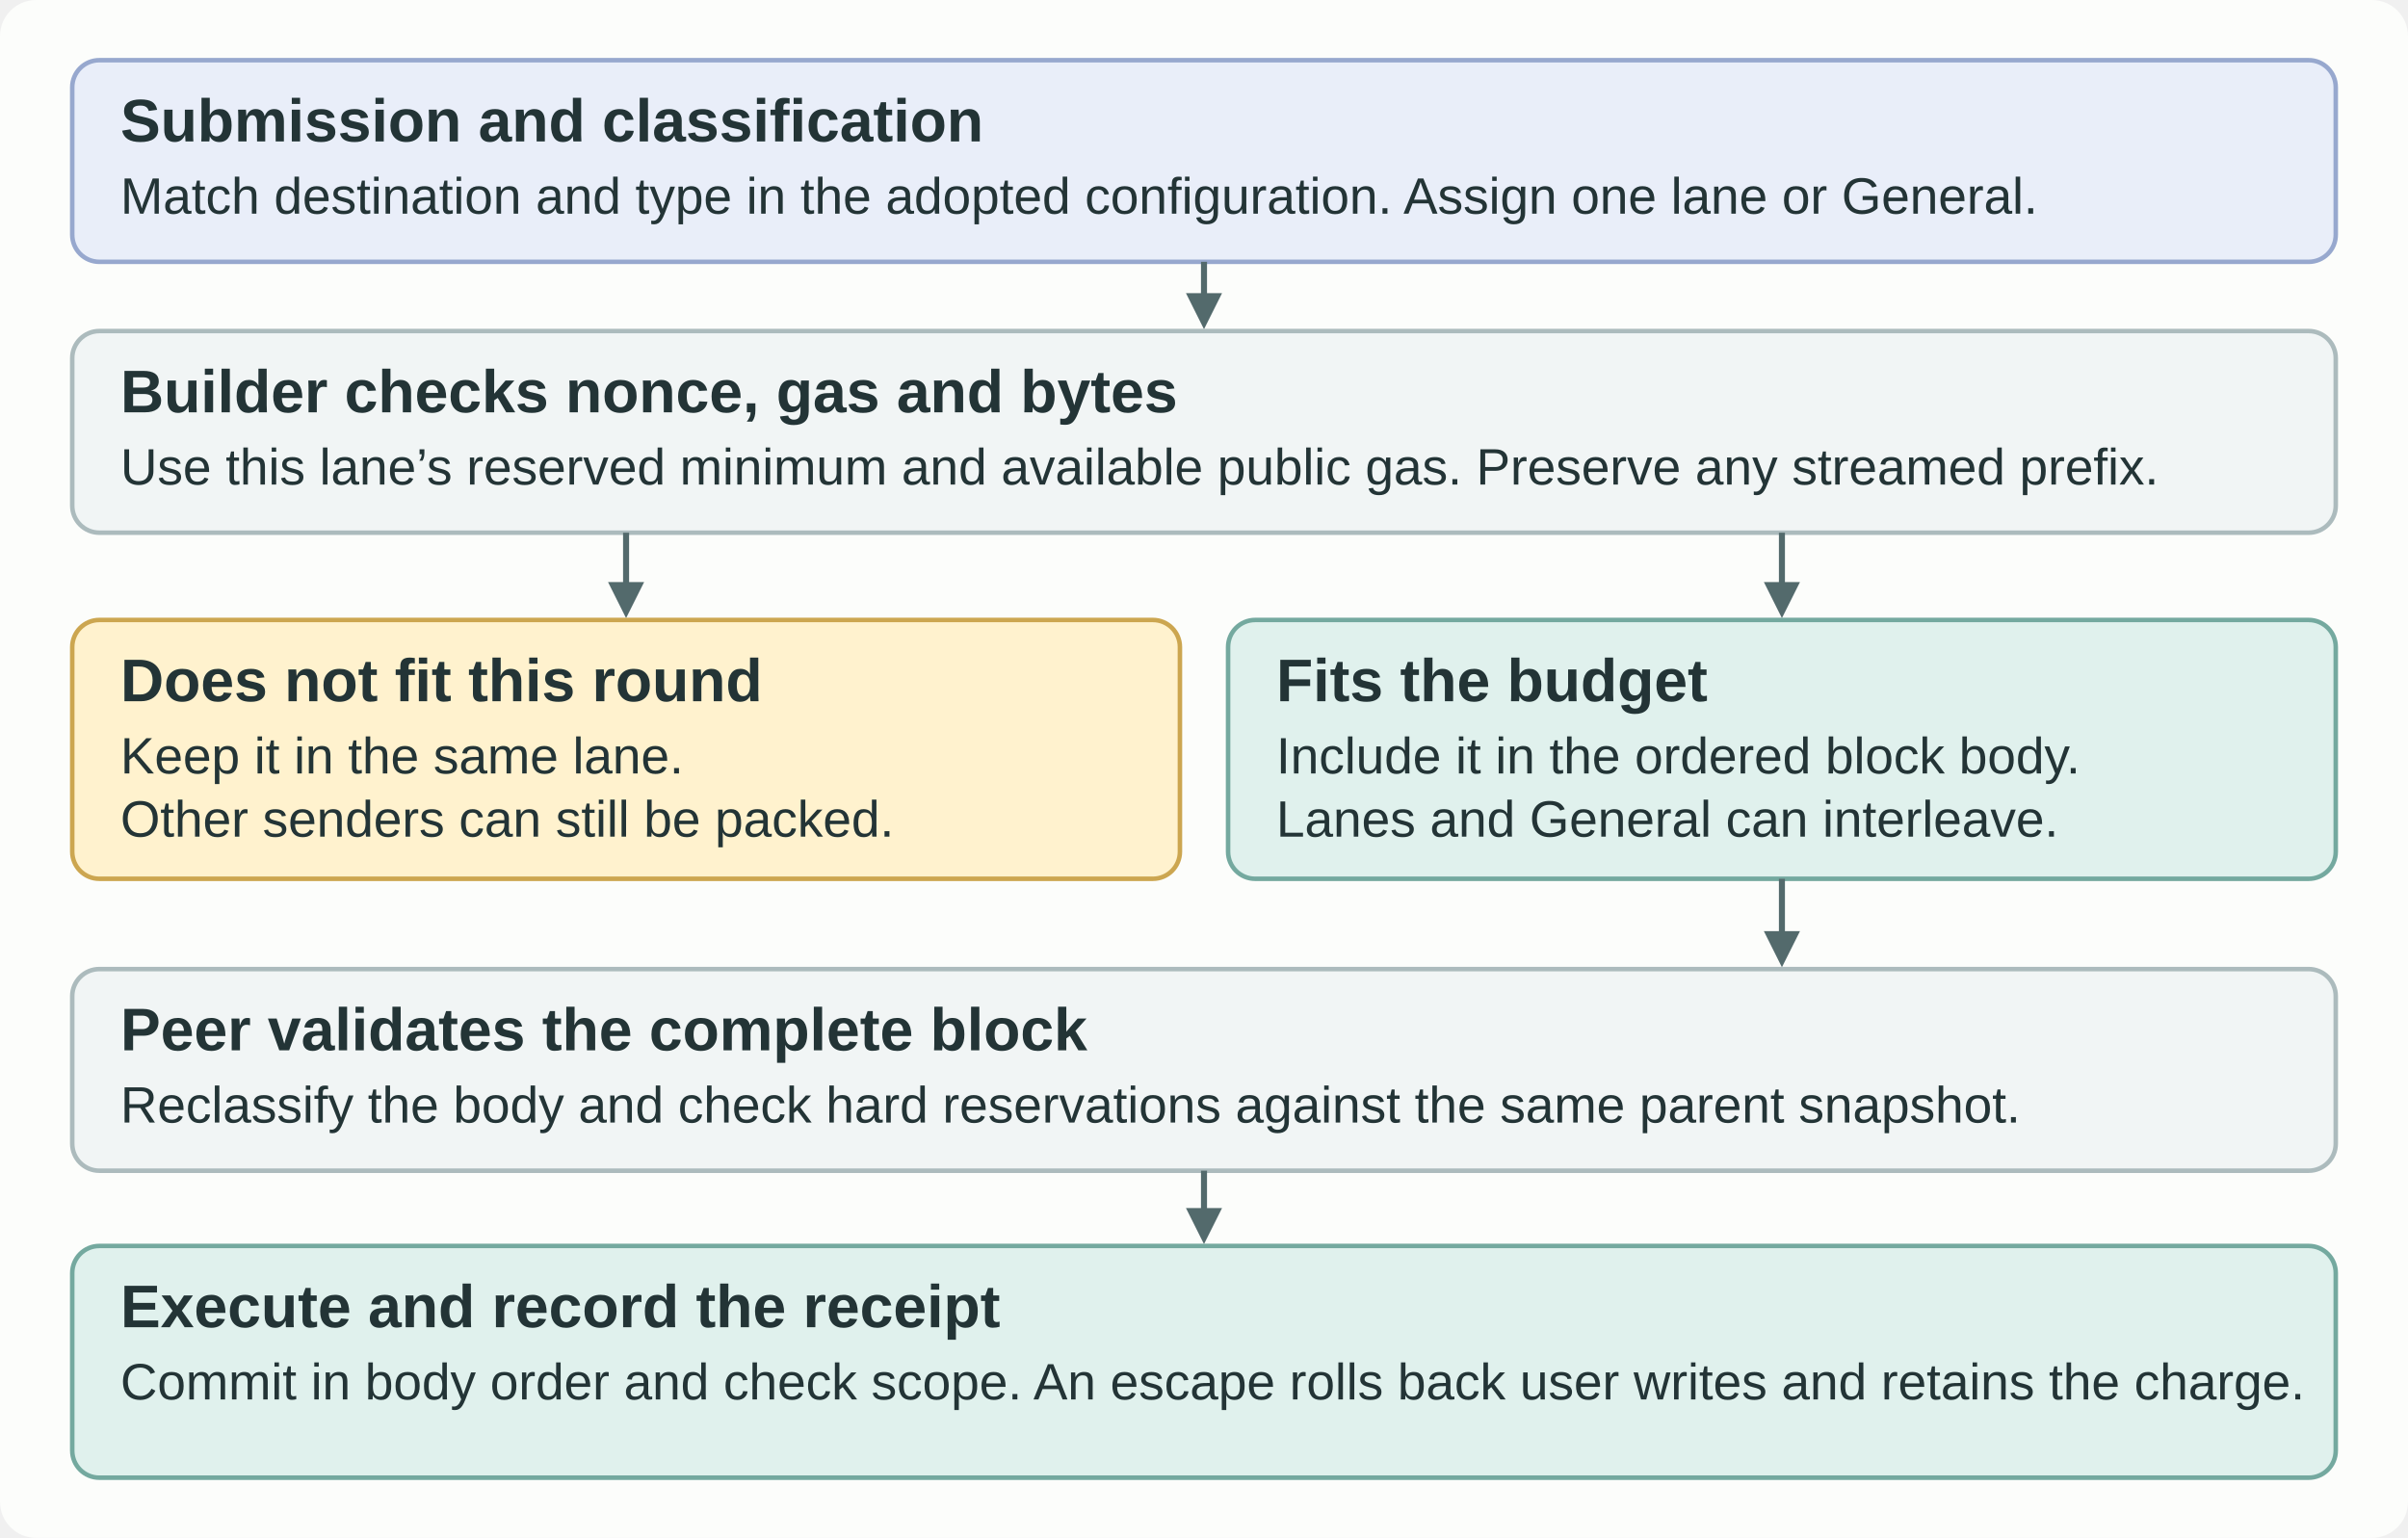
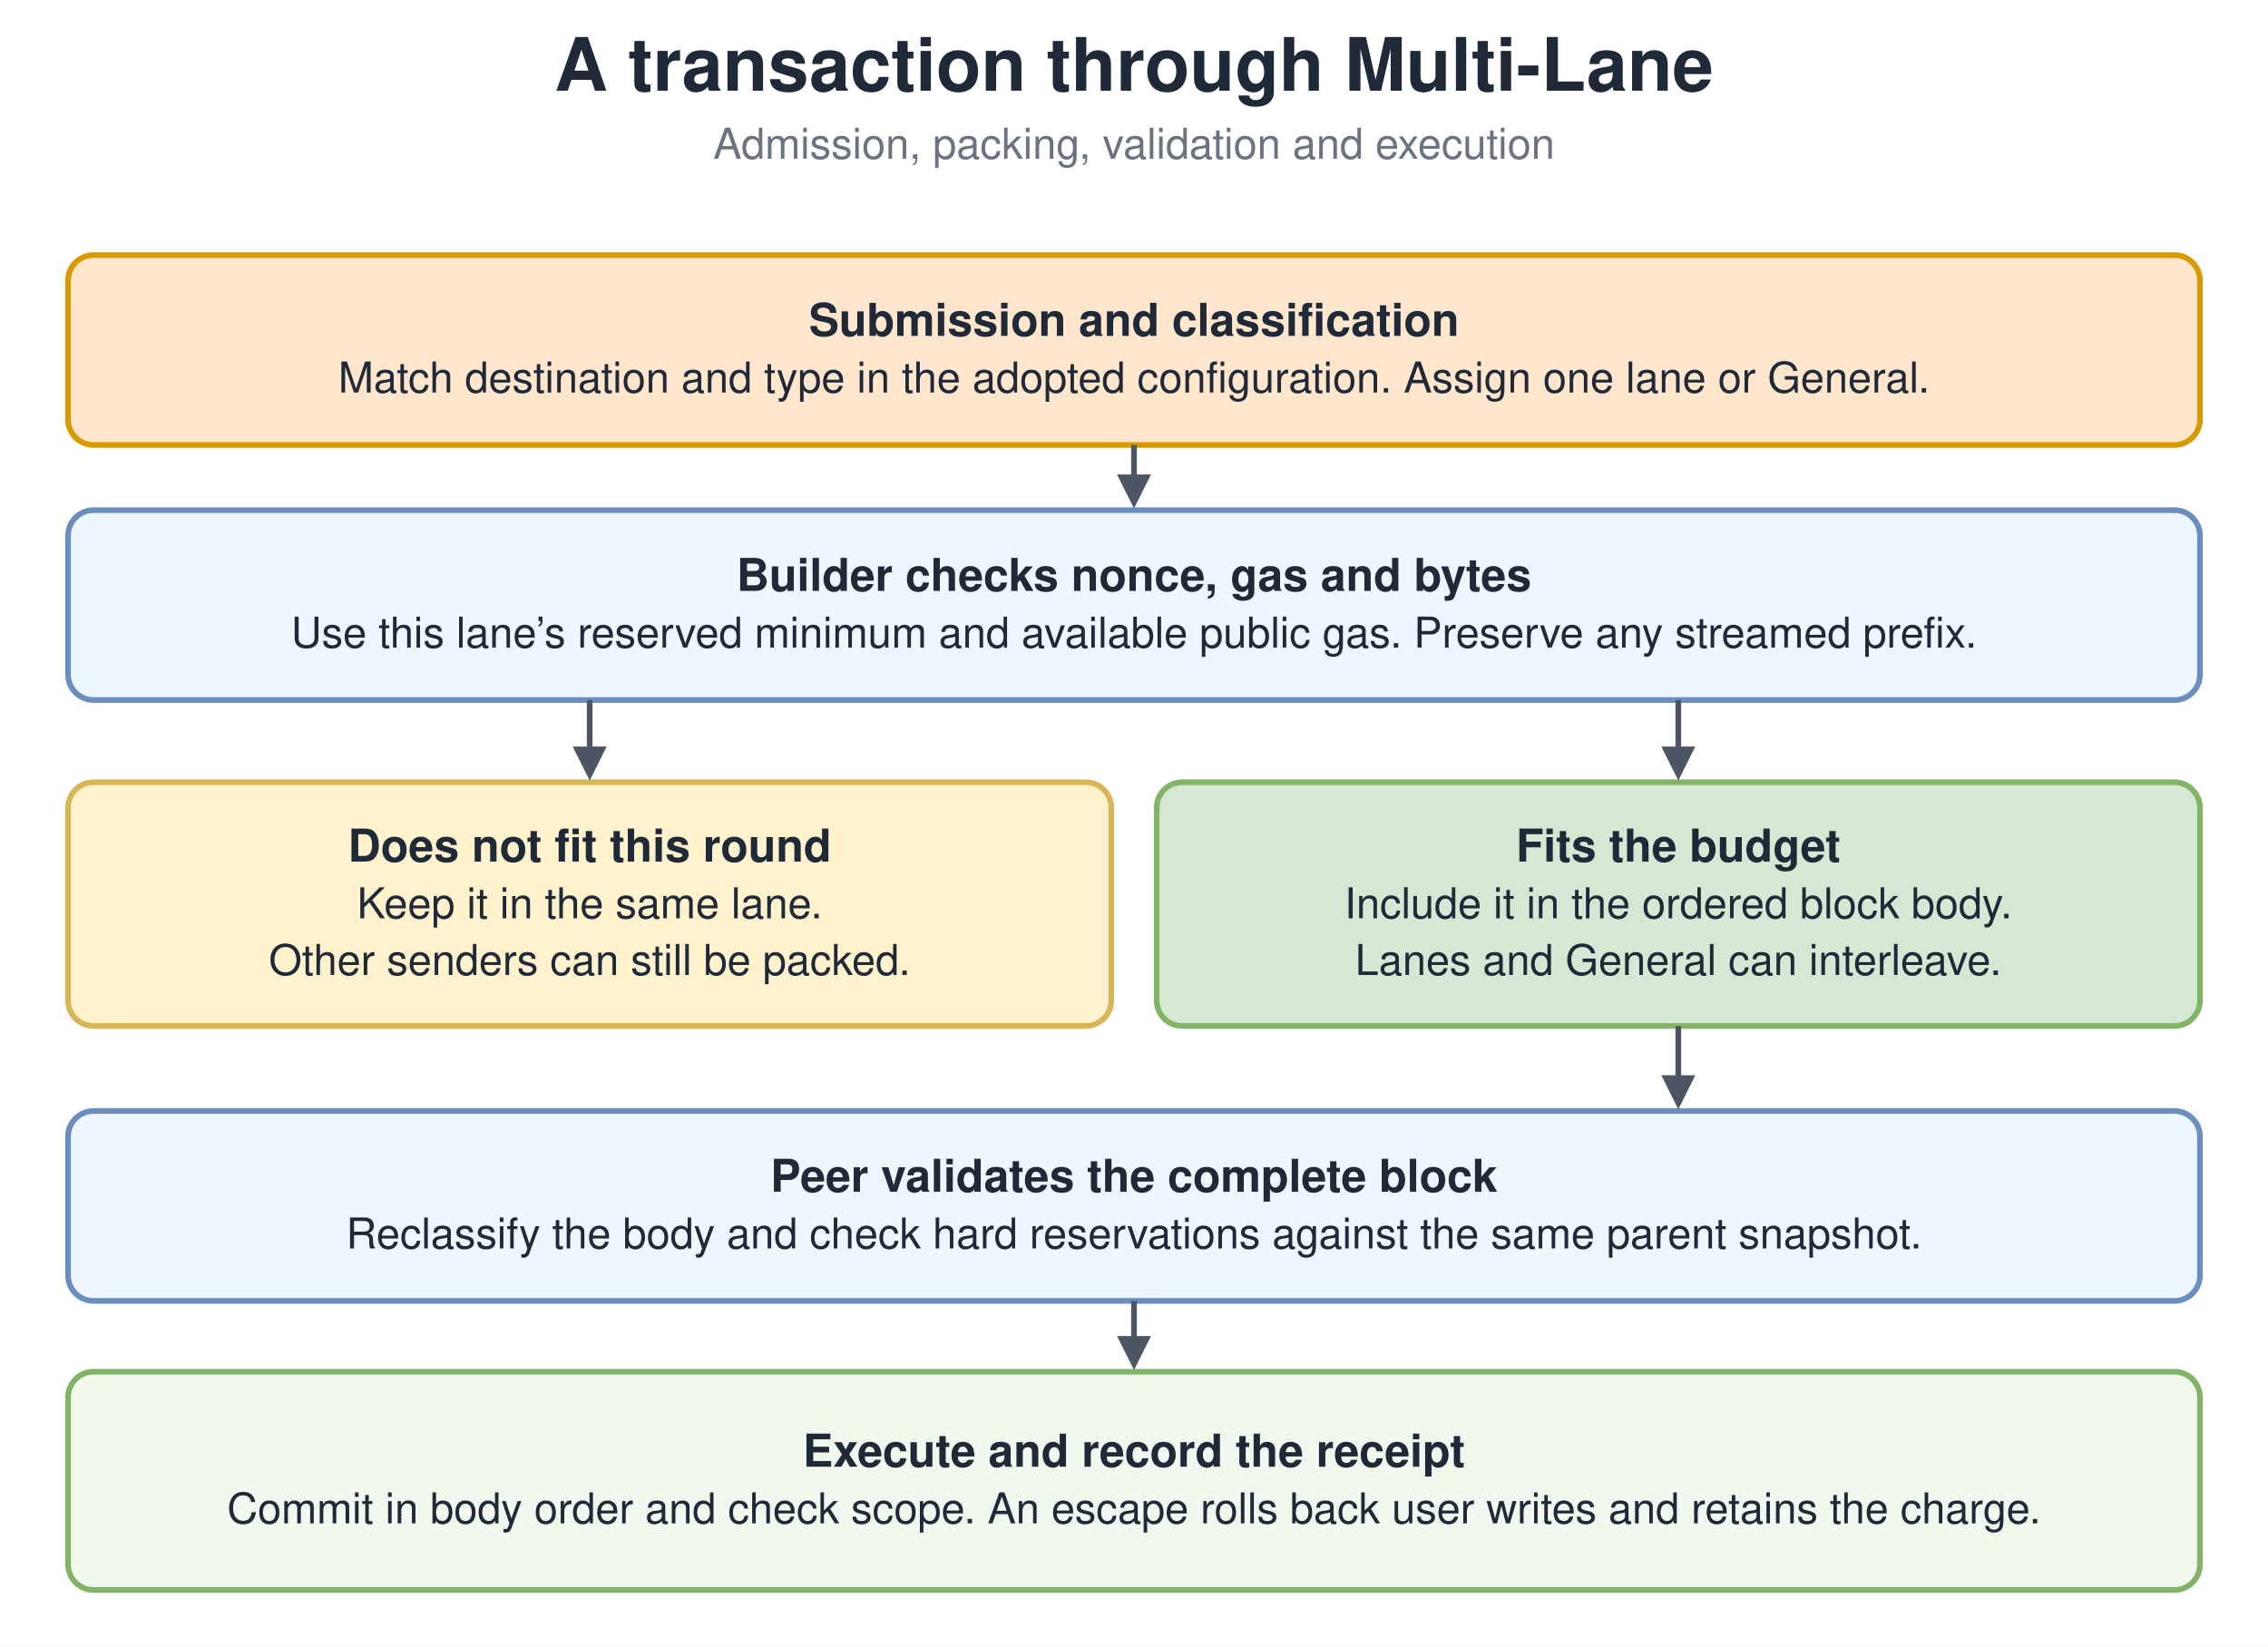
- <svg xmlns="http://www.w3.org/2000/svg" width="800" height="511" viewBox="0 0 800 511" role="img" aria-labelledby="title desc">
+ <svg xmlns="http://www.w3.org/2000/svg" width="800" height="581" viewBox="0 0 800 581" role="img" aria-labelledby="title desc">
+   <style>
+     text { font-family: Helvetica, Arial, sans-serif; fill: #1f2937; }
+     .title { font-size: 26px; font-weight: bold; }
+     .subtitle { font-size: 15px; fill: #6b7280; }
+     .label { font-size: 16px; font-weight: bold; }
+     .body { font-size: 15px; }
+     .caption { font-size: 15px; fill: #4b5563; }
+   </style>
  <defs>
    <marker id="arrow" viewBox="0 0 10 10" refX="8" refY="5" markerWidth="6" markerHeight="6" orient="auto">
-       <path d="M0 0L10 5L0 10Z" fill="#536a6c" />
+       <path d="M0 0 L10 5 L0 10 Z" fill="#4b5563" />
    </marker>
  </defs>
-   <rect width="800" height="511" rx="12" fill="#fcfdfb" />
-   <rect x="24" y="20" width="752" height="67" rx="9" fill="#E9EEF9" stroke="#97A8CE" stroke-width="1.5" />
-   <text x="40" y="47" fill="#233436" text-anchor="start" font-family="Arial, Helvetica, sans-serif" font-size="20" font-weight="700">Submission and classification</text>
-   <text x="40" y="71" fill="#233436" text-anchor="start" font-family="Arial, Helvetica, sans-serif" font-size="17" font-weight="400">Match destination and type in the adopted configuration. Assign one lane or General.</text>
-   <polyline points="400,87 400,107" stroke="#536a6c" stroke-width="2" fill="none" stroke-linejoin="round" marker-end="url(#arrow)" />
-   <rect x="24" y="110" width="752" height="67" rx="9" fill="#F1F5F5" stroke="#ACBBBD" stroke-width="1.5" />
-   <text x="40" y="137" fill="#233436" text-anchor="start" font-family="Arial, Helvetica, sans-serif" font-size="20" font-weight="700">Builder checks nonce, gas and bytes</text>
-   <text x="40" y="161" fill="#233436" text-anchor="start" font-family="Arial, Helvetica, sans-serif" font-size="17" font-weight="400">Use this lane’s reserved minimum and available public gas. Preserve any streamed prefix.</text>
-   <polyline points="208,177 208,203" stroke="#536a6c" stroke-width="2" fill="none" stroke-linejoin="round" marker-end="url(#arrow)" />
-   <polyline points="592,177 592,203" stroke="#536a6c" stroke-width="2" fill="none" stroke-linejoin="round" marker-end="url(#arrow)" />
-   <rect x="24" y="206" width="368" height="86" rx="9" fill="#FFF2CE" stroke="#CCA650" stroke-width="1.5" />
-   <text x="40" y="233" fill="#233436" text-anchor="start" font-family="Arial, Helvetica, sans-serif" font-size="20" font-weight="700">Does not fit this round</text>
-   <text x="40" y="257" fill="#233436" text-anchor="start" font-family="Arial, Helvetica, sans-serif" font-size="17" font-weight="400">Keep it in the same lane.</text>
-   <text x="40" y="278" fill="#233436" text-anchor="start" font-family="Arial, Helvetica, sans-serif" font-size="17" font-weight="400">Other senders can still be packed.</text>
-   <rect x="408" y="206" width="368" height="86" rx="9" fill="#E0F1ED" stroke="#74A99F" stroke-width="1.5" />
-   <text x="424" y="233" fill="#233436" text-anchor="start" font-family="Arial, Helvetica, sans-serif" font-size="20" font-weight="700">Fits the budget</text>
-   <text x="424" y="257" fill="#233436" text-anchor="start" font-family="Arial, Helvetica, sans-serif" font-size="17" font-weight="400">Include it in the ordered block body.</text>
-   <text x="424" y="278" fill="#233436" text-anchor="start" font-family="Arial, Helvetica, sans-serif" font-size="17" font-weight="400">Lanes and General can interleave.</text>
-   <polyline points="592,292 592,319" stroke="#536a6c" stroke-width="2" fill="none" stroke-linejoin="round" marker-end="url(#arrow)" />
-   <rect x="24" y="322" width="752" height="67" rx="9" fill="#F1F5F5" stroke="#ACBBBD" stroke-width="1.5" />
-   <text x="40" y="349" fill="#233436" text-anchor="start" font-family="Arial, Helvetica, sans-serif" font-size="20" font-weight="700">Peer validates the complete block</text>
-   <text x="40" y="373" fill="#233436" text-anchor="start" font-family="Arial, Helvetica, sans-serif" font-size="17" font-weight="400">Reclassify the body and check hard reservations against the same parent snapshot.</text>
-   <polyline points="400,389 400,411" stroke="#536a6c" stroke-width="2" fill="none" stroke-linejoin="round" marker-end="url(#arrow)" />
-   <rect x="24" y="414" width="752" height="77" rx="9" fill="#E0F1ED" stroke="#74A99F" stroke-width="1.5" />
-   <text x="40" y="441" fill="#233436" text-anchor="start" font-family="Arial, Helvetica, sans-serif" font-size="20" font-weight="700">Execute and record the receipt</text>
-   <text x="40" y="465" fill="#233436" text-anchor="start" font-family="Arial, Helvetica, sans-serif" font-size="17" font-weight="400">Commit in body order and check scope. An escape rolls back user writes and retains the charge.</text>
+   <rect width="800" height="581" fill="#ffffff" />
+   <text x="400" y="32" text-anchor="middle" class="title">A transaction through Multi-Lane</text>
+   <text x="400" y="56" text-anchor="middle" class="subtitle">Admission, packing, validation and execution</text>
+   <g transform="translate(0 70)">
+     <rect x="24" y="20" width="752" height="67" rx="9" fill="#ffe6cc" stroke="#d79b00" stroke-width="2" />
+     <text x="400.0" y="48.5" text-anchor="middle" class="label">Submission and classification</text>
+     <text x="400.0" y="68.5" text-anchor="middle" class="body">Match destination and type in the adopted configuration. Assign one lane or General.</text>
+     <rect x="24" y="110" width="752" height="67" rx="9" fill="#eef6ff" stroke="#6c8ebf" stroke-width="2" />
+     <text x="400.0" y="138.5" text-anchor="middle" class="label">Builder checks nonce, gas and bytes</text>
+     <text x="400.0" y="158.5" text-anchor="middle" class="body">Use this lane’s reserved minimum and available public gas. Preserve any streamed prefix.</text>
+     <rect x="24" y="206" width="368" height="86" rx="9" fill="#fff2cc" stroke="#d6b656" stroke-width="2" />
+     <text x="208.0" y="234.0" text-anchor="middle" class="label">Does not fit this round</text>
+     <text x="208.0" y="254.0" text-anchor="middle" class="body">Keep it in the same lane.</text>
+     <text x="208.0" y="274.0" text-anchor="middle" class="body">Other senders can still be packed.</text>
+     <rect x="408" y="206" width="368" height="86" rx="9" fill="#d5e8d4" stroke="#82b366" stroke-width="2" />
+     <text x="592.0" y="234.0" text-anchor="middle" class="label">Fits the budget</text>
+     <text x="592.0" y="254.0" text-anchor="middle" class="body">Include it in the ordered block body.</text>
+     <text x="592.0" y="274.0" text-anchor="middle" class="body">Lanes and General can interleave.</text>
+     <rect x="24" y="322" width="752" height="67" rx="9" fill="#eef6ff" stroke="#6c8ebf" stroke-width="2" />
+     <text x="400.0" y="350.5" text-anchor="middle" class="label">Peer validates the complete block</text>
+     <text x="400.0" y="370.5" text-anchor="middle" class="body">Reclassify the body and check hard reservations against the same parent snapshot.</text>
+     <rect x="24" y="414" width="752" height="77" rx="9" fill="#f1f8ee" stroke="#82b366" stroke-width="2" />
+     <text x="400.0" y="447.5" text-anchor="middle" class="label">Execute and record the receipt</text>
+     <text x="400.0" y="467.5" text-anchor="middle" class="body">Commit in body order and check scope. An escape rolls back user writes and retains the charge.</text>
+     <polyline points="400,87 400,107" stroke="#4b5563" stroke-width="2" fill="none" stroke-linejoin="round" marker-end="url(#arrow)" />
+     <polyline points="208,177 208,203" stroke="#4b5563" stroke-width="2" fill="none" stroke-linejoin="round" marker-end="url(#arrow)" />
+     <polyline points="592,177 592,203" stroke="#4b5563" stroke-width="2" fill="none" stroke-linejoin="round" marker-end="url(#arrow)" />
+     <polyline points="592,292 592,319" stroke="#4b5563" stroke-width="2" fill="none" stroke-linejoin="round" marker-end="url(#arrow)" />
+     <polyline points="400,389 400,411" stroke="#4b5563" stroke-width="2" fill="none" stroke-linejoin="round" marker-end="url(#arrow)" />
+   </g>
</svg>
